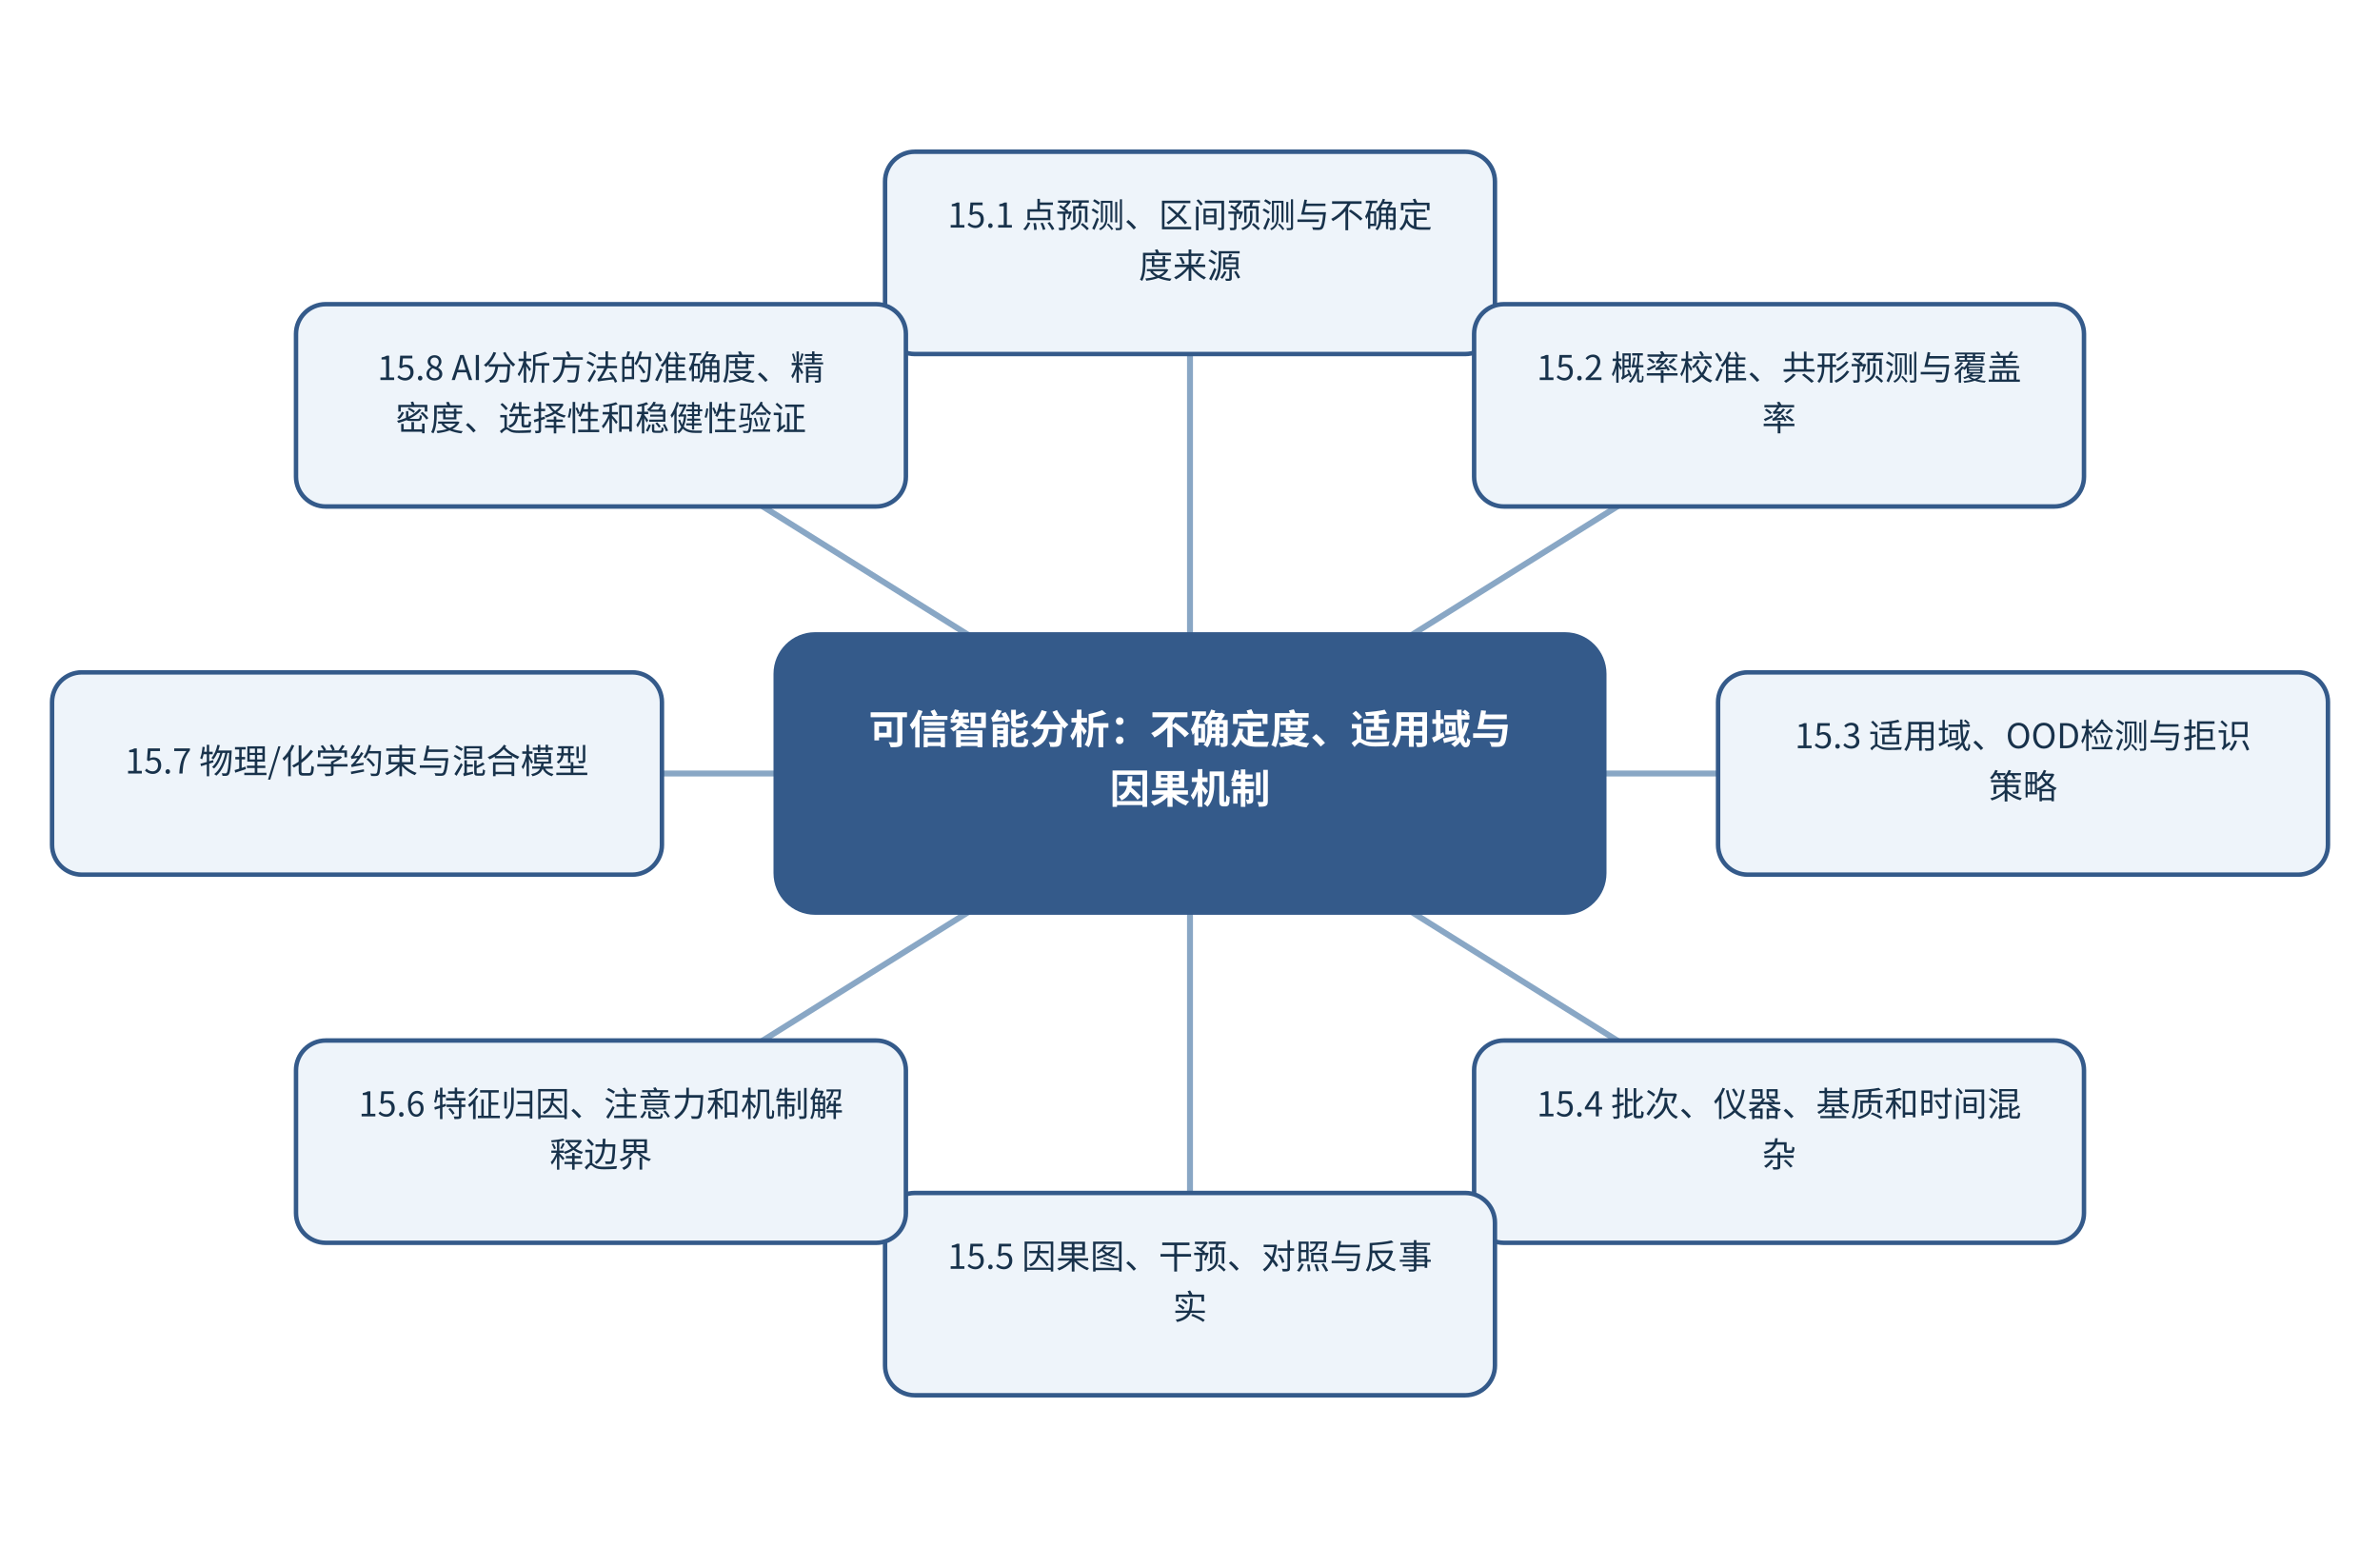
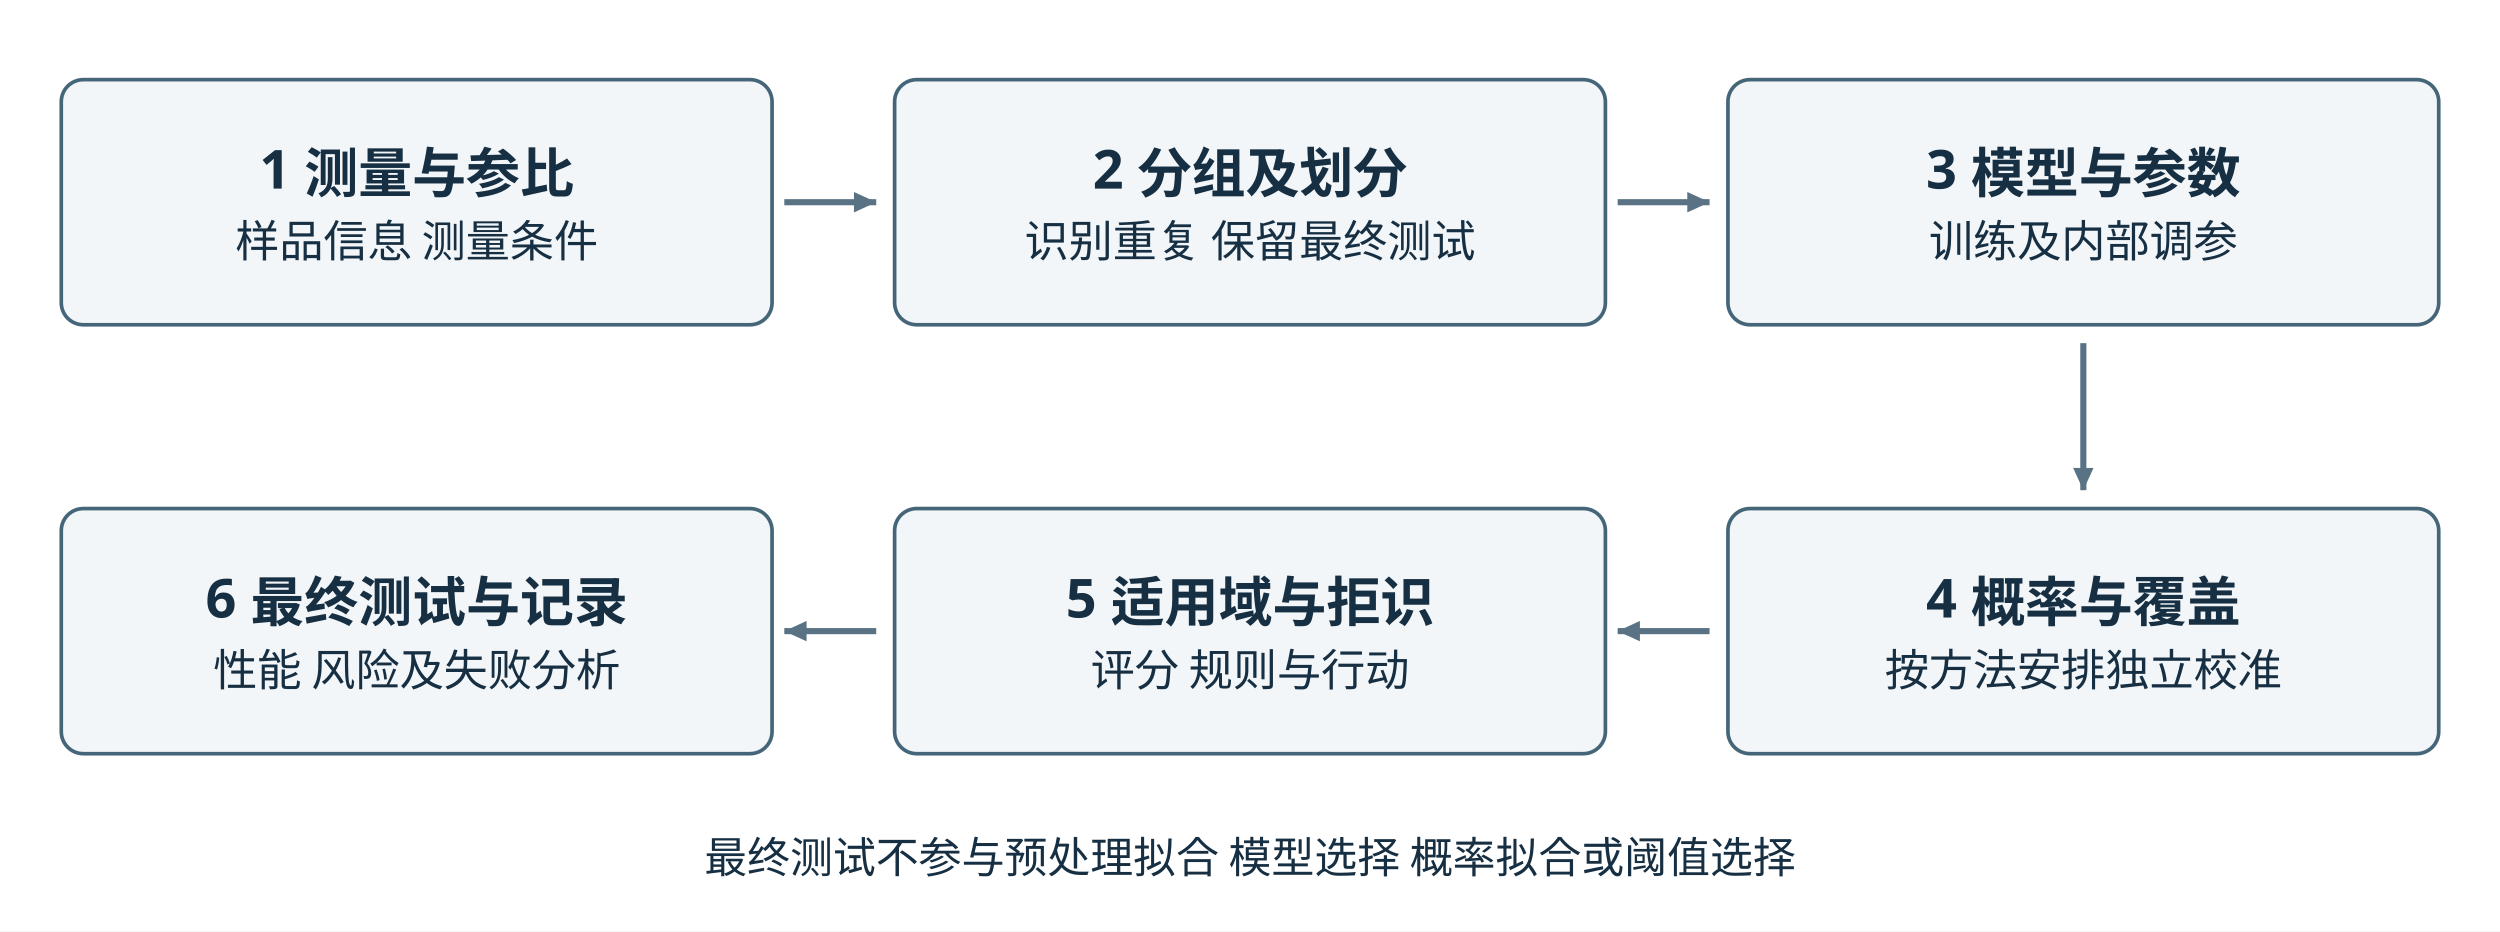
- <svg xmlns="http://www.w3.org/2000/svg" width="1600" height="1040" viewBox="0 0 1600 1040">
-   <rect width="100%" height="100%" fill="#ffffff" />
-   <style>.edge{stroke:#89a7c5;stroke-width:4}.node{fill:#eef4fa;stroke:#345a8a;stroke-width:3}.core{fill:#345a8a}.t{font-family:"Noto Sans CJK SC","PingFang SC",sans-serif;text-anchor:middle;fill:#18324b;font-size:23px}.ct{font-family:"Noto Sans CJK SC","PingFang SC",sans-serif;text-anchor:middle;fill:white;font-weight:700;font-size:27px}</style>
-   <line class="edge" x1="800" y1="520" x2="800.0" y2="170.0" />
-   <line class="edge" x1="800" y1="520" x2="1196.0" y2="272.5" />
-   <line class="edge" x1="800" y1="520" x2="1360.0" y2="520.0" />
-   <line class="edge" x1="800" y1="520" x2="1196.0" y2="767.5" />
-   <line class="edge" x1="800" y1="520" x2="800.0" y2="870.0" />
-   <line class="edge" x1="800" y1="520" x2="404.0" y2="767.5" />
-   <line class="edge" x1="800" y1="520" x2="240.0" y2="520.0" />
-   <line class="edge" x1="800" y1="520" x2="404.0" y2="272.5" />
-   <rect class="core" x="520" y="425" width="560" height="190" rx="28" />
-   <text class="ct" x="800" y="500">可信智能分析：不确定度、适用域与</text>
-   <text class="ct" x="800" y="540">因果机制</text>
-   <rect class="node" x="595.0" y="102.0" width="410" height="136" rx="20" />
-   <text class="t" x="800.0" y="153.0">15.1 点预测、区间预测与不确定</text>
-   <text class="t" x="800.0" y="187.0">度来源</text>
-   <rect class="node" x="991.0" y="204.5" width="410" height="136" rx="20" />
-   <text class="t" x="1196.0" y="255.5">15.2 概率校准、共形预测与覆盖</text>
-   <text class="t" x="1196.0" y="289.5">率</text>
-   <rect class="node" x="1155.0" y="452.0" width="410" height="136" rx="20" />
-   <text class="t" x="1360.0" y="503.0">15.3 适用域、OOD检测与拒识</text>
-   <text class="t" x="1360.0" y="537.0">策略</text>
-   <rect class="node" x="991.0" y="699.5" width="410" height="136" rx="20" />
-   <text class="t" x="1196.0" y="750.5">15.4 批次、仪器、基质和时间混</text>
-   <text class="t" x="1196.0" y="784.5">杂</text>
-   <rect class="node" x="595.0" y="802.0" width="410" height="136" rx="20" />
-   <text class="t" x="800.0" y="853.0">15.5 因果图、干预、对照与反事</text>
-   <text class="t" x="800.0" y="887.0">实</text>
-   <rect class="node" x="199.0" y="699.5" width="410" height="136" rx="20" />
-   <text class="t" x="404.0" y="750.5">15.6 特征归因、注意力和机制解</text>
-   <text class="t" x="404.0" y="784.5">释边界</text>
-   <rect class="node" x="35.0" y="452.0" width="410" height="136" rx="20" />
-   <text class="t" x="240.0" y="520.0">15.7 物理/化学约束与混合模型</text>
-   <rect class="node" x="199.0" y="204.5" width="410" height="136" rx="20" />
-   <text class="t" x="404.0" y="255.5">15.8 AI分析方法的准确度、精</text>
-   <text class="t" x="404.0" y="289.5">密度、选择性和稳健性验证</text>
+ <svg xmlns="http://www.w3.org/2000/svg" width="2040" height="760" viewBox="0 0 2040 760">
+   <rect width="100%" height="100%" fill="white" />
+   <rect x="50" y="65" width="580" height="200" rx="18" fill="#f2f6f9" stroke="#456579" stroke-width="3" />
+   <text x="340.0" y="136.0" text-anchor="middle" dominant-baseline="central" font-family="Microsoft YaHei, sans-serif" font-size="44" font-weight="700" fill="#172f42">1 测量与参比</text>
+   <text x="340.0" y="194.0" text-anchor="middle" dominant-baseline="central" font-family="Microsoft YaHei, sans-serif" font-size="36" font-weight="400" fill="#172f42">样品信息 测量条件</text>
+   <rect x="730" y="65" width="580" height="200" rx="18" fill="#f2f6f9" stroke="#456579" stroke-width="3" />
+   <text x="1020.0" y="136.0" text-anchor="middle" dominant-baseline="central" font-family="Microsoft YaHei, sans-serif" font-size="44" font-weight="700" fill="#172f42">2 分组及划分</text>
+   <text x="1020.0" y="194.0" text-anchor="middle" dominant-baseline="central" font-family="Microsoft YaHei, sans-serif" font-size="36" font-weight="400" fill="#172f42">识别重复 保留最终测试</text>
+   <rect x="1410" y="65" width="580" height="200" rx="18" fill="#f2f6f9" stroke="#456579" stroke-width="3" />
+   <text x="1700.0" y="136.0" text-anchor="middle" dominant-baseline="central" font-family="Microsoft YaHei, sans-serif" font-size="44" font-weight="700" fill="#172f42">3 模型与参数</text>
+   <text x="1700.0" y="194.0" text-anchor="middle" dominant-baseline="central" font-family="Microsoft YaHei, sans-serif" font-size="36" font-weight="400" fill="#172f42">训练及内部调参</text>
+   <rect x="1410" y="415" width="580" height="200" rx="18" fill="#f2f6f9" stroke="#456579" stroke-width="3" />
+   <text x="1700.0" y="486.0" text-anchor="middle" dominant-baseline="central" font-family="Microsoft YaHei, sans-serif" font-size="44" font-weight="700" fill="#172f42">4 概率与覆盖</text>
+   <text x="1700.0" y="544.0" text-anchor="middle" dominant-baseline="central" font-family="Microsoft YaHei, sans-serif" font-size="36" font-weight="400" fill="#172f42">按方法安排独立校准</text>
+   <rect x="730" y="415" width="580" height="200" rx="18" fill="#f2f6f9" stroke="#456579" stroke-width="3" />
+   <text x="1020.0" y="486.0" text-anchor="middle" dominant-baseline="central" font-family="Microsoft YaHei, sans-serif" font-size="44" font-weight="700" fill="#172f42">5 适用域与拒识</text>
+   <text x="1020.0" y="544.0" text-anchor="middle" dominant-baseline="central" font-family="Microsoft YaHei, sans-serif" font-size="36" font-weight="400" fill="#172f42">评分 规则与行动</text>
+   <rect x="50" y="415" width="580" height="200" rx="18" fill="#f2f6f9" stroke="#456579" stroke-width="3" />
+   <text x="340.0" y="486.0" text-anchor="middle" dominant-baseline="central" font-family="Microsoft YaHei, sans-serif" font-size="44" font-weight="700" fill="#172f42">6 最终测试与记录</text>
+   <text x="340.0" y="544.0" text-anchor="middle" dominant-baseline="central" font-family="Microsoft YaHei, sans-serif" font-size="36" font-weight="400" fill="#172f42">性能 风险及失败分析</text>
+   <line x1="640" y1="165" x2="715" y2="165" stroke="#597384" stroke-width="5" />
+   <polygon points="715,165 696.821,173.337 696.821,156.663" fill="#597384" />
+   <line x1="1320" y1="165" x2="1395" y2="165" stroke="#597384" stroke-width="5" />
+   <polygon points="1395,165 1376.821,173.337 1376.821,156.663" fill="#597384" />
+   <line x1="1700" y1="280" x2="1700" y2="400" stroke="#597384" stroke-width="5" />
+   <polygon points="1700,400 1691.663,381.821 1708.337,381.821" fill="#597384" />
+   <line x1="1395" y1="515" x2="1320" y2="515" stroke="#597384" stroke-width="5" />
+   <polygon points="1320,515 1338.179,506.663 1338.179,523.337" fill="#597384" />
+   <line x1="715" y1="515" x2="640" y2="515" stroke="#597384" stroke-width="5" />
+   <polygon points="640,515 658.179,506.663 658.179,523.337" fill="#597384" />
+   <text x="1020" y="697" text-anchor="middle" dominant-baseline="central" font-family="Microsoft YaHei, sans-serif" font-size="35" font-weight="400" fill="#172f42">最终测试不参与预处理拟合 模型选择 概率拟合或阈值选择</text>
</svg>
